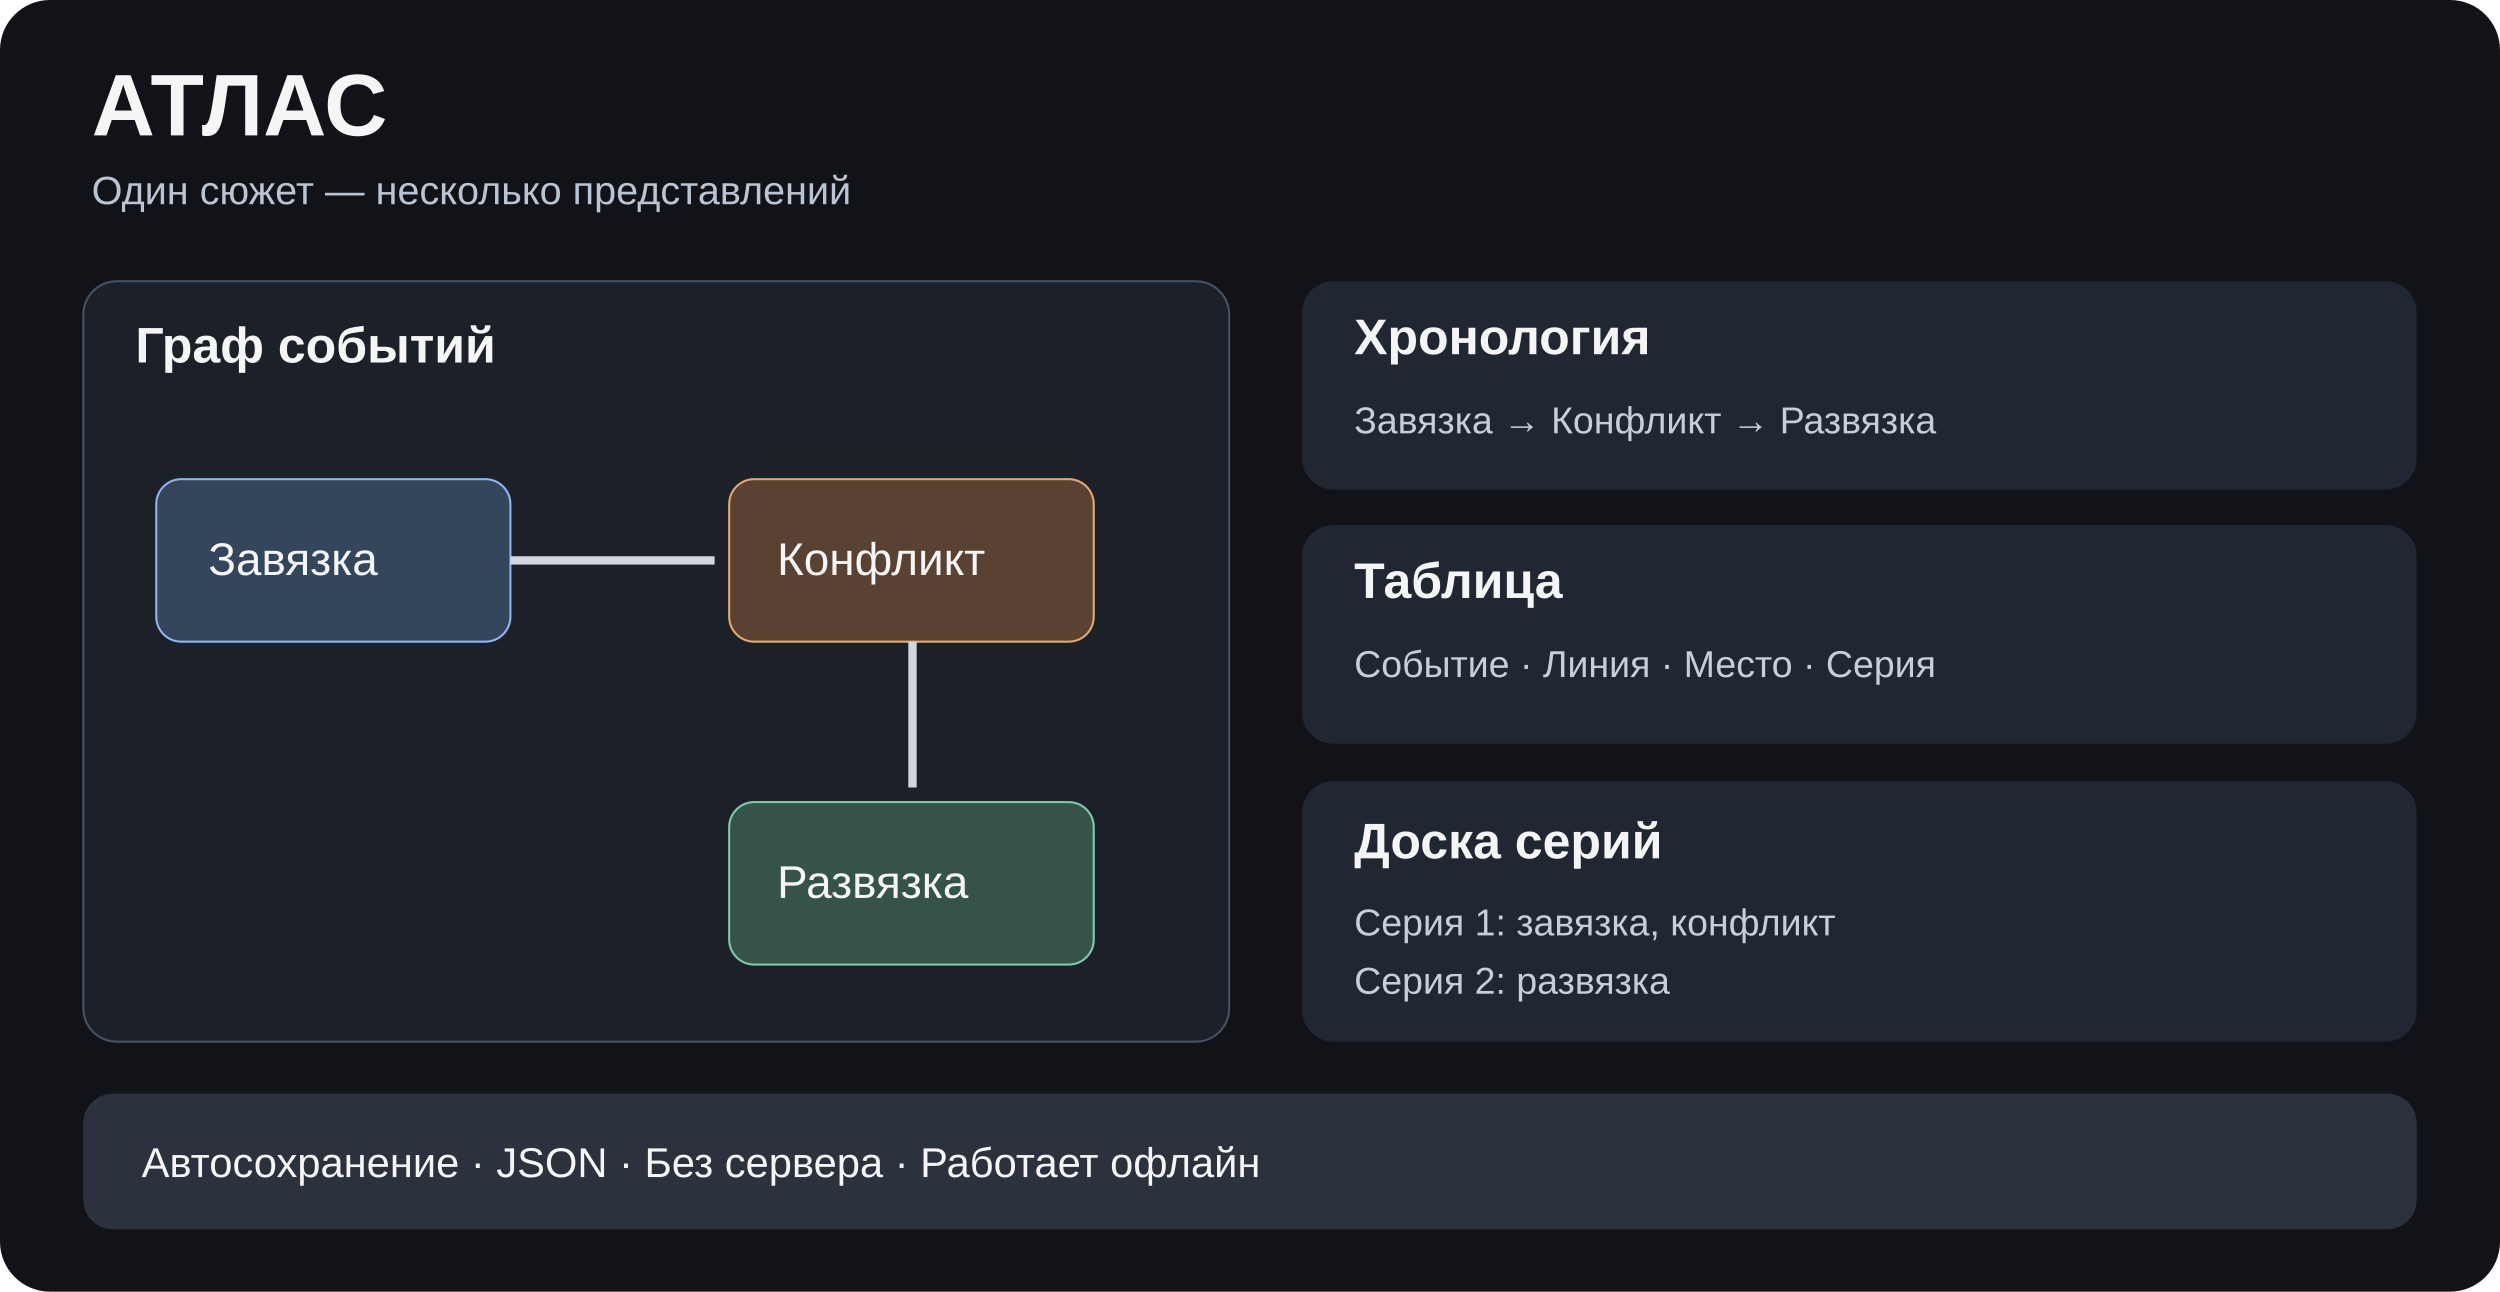
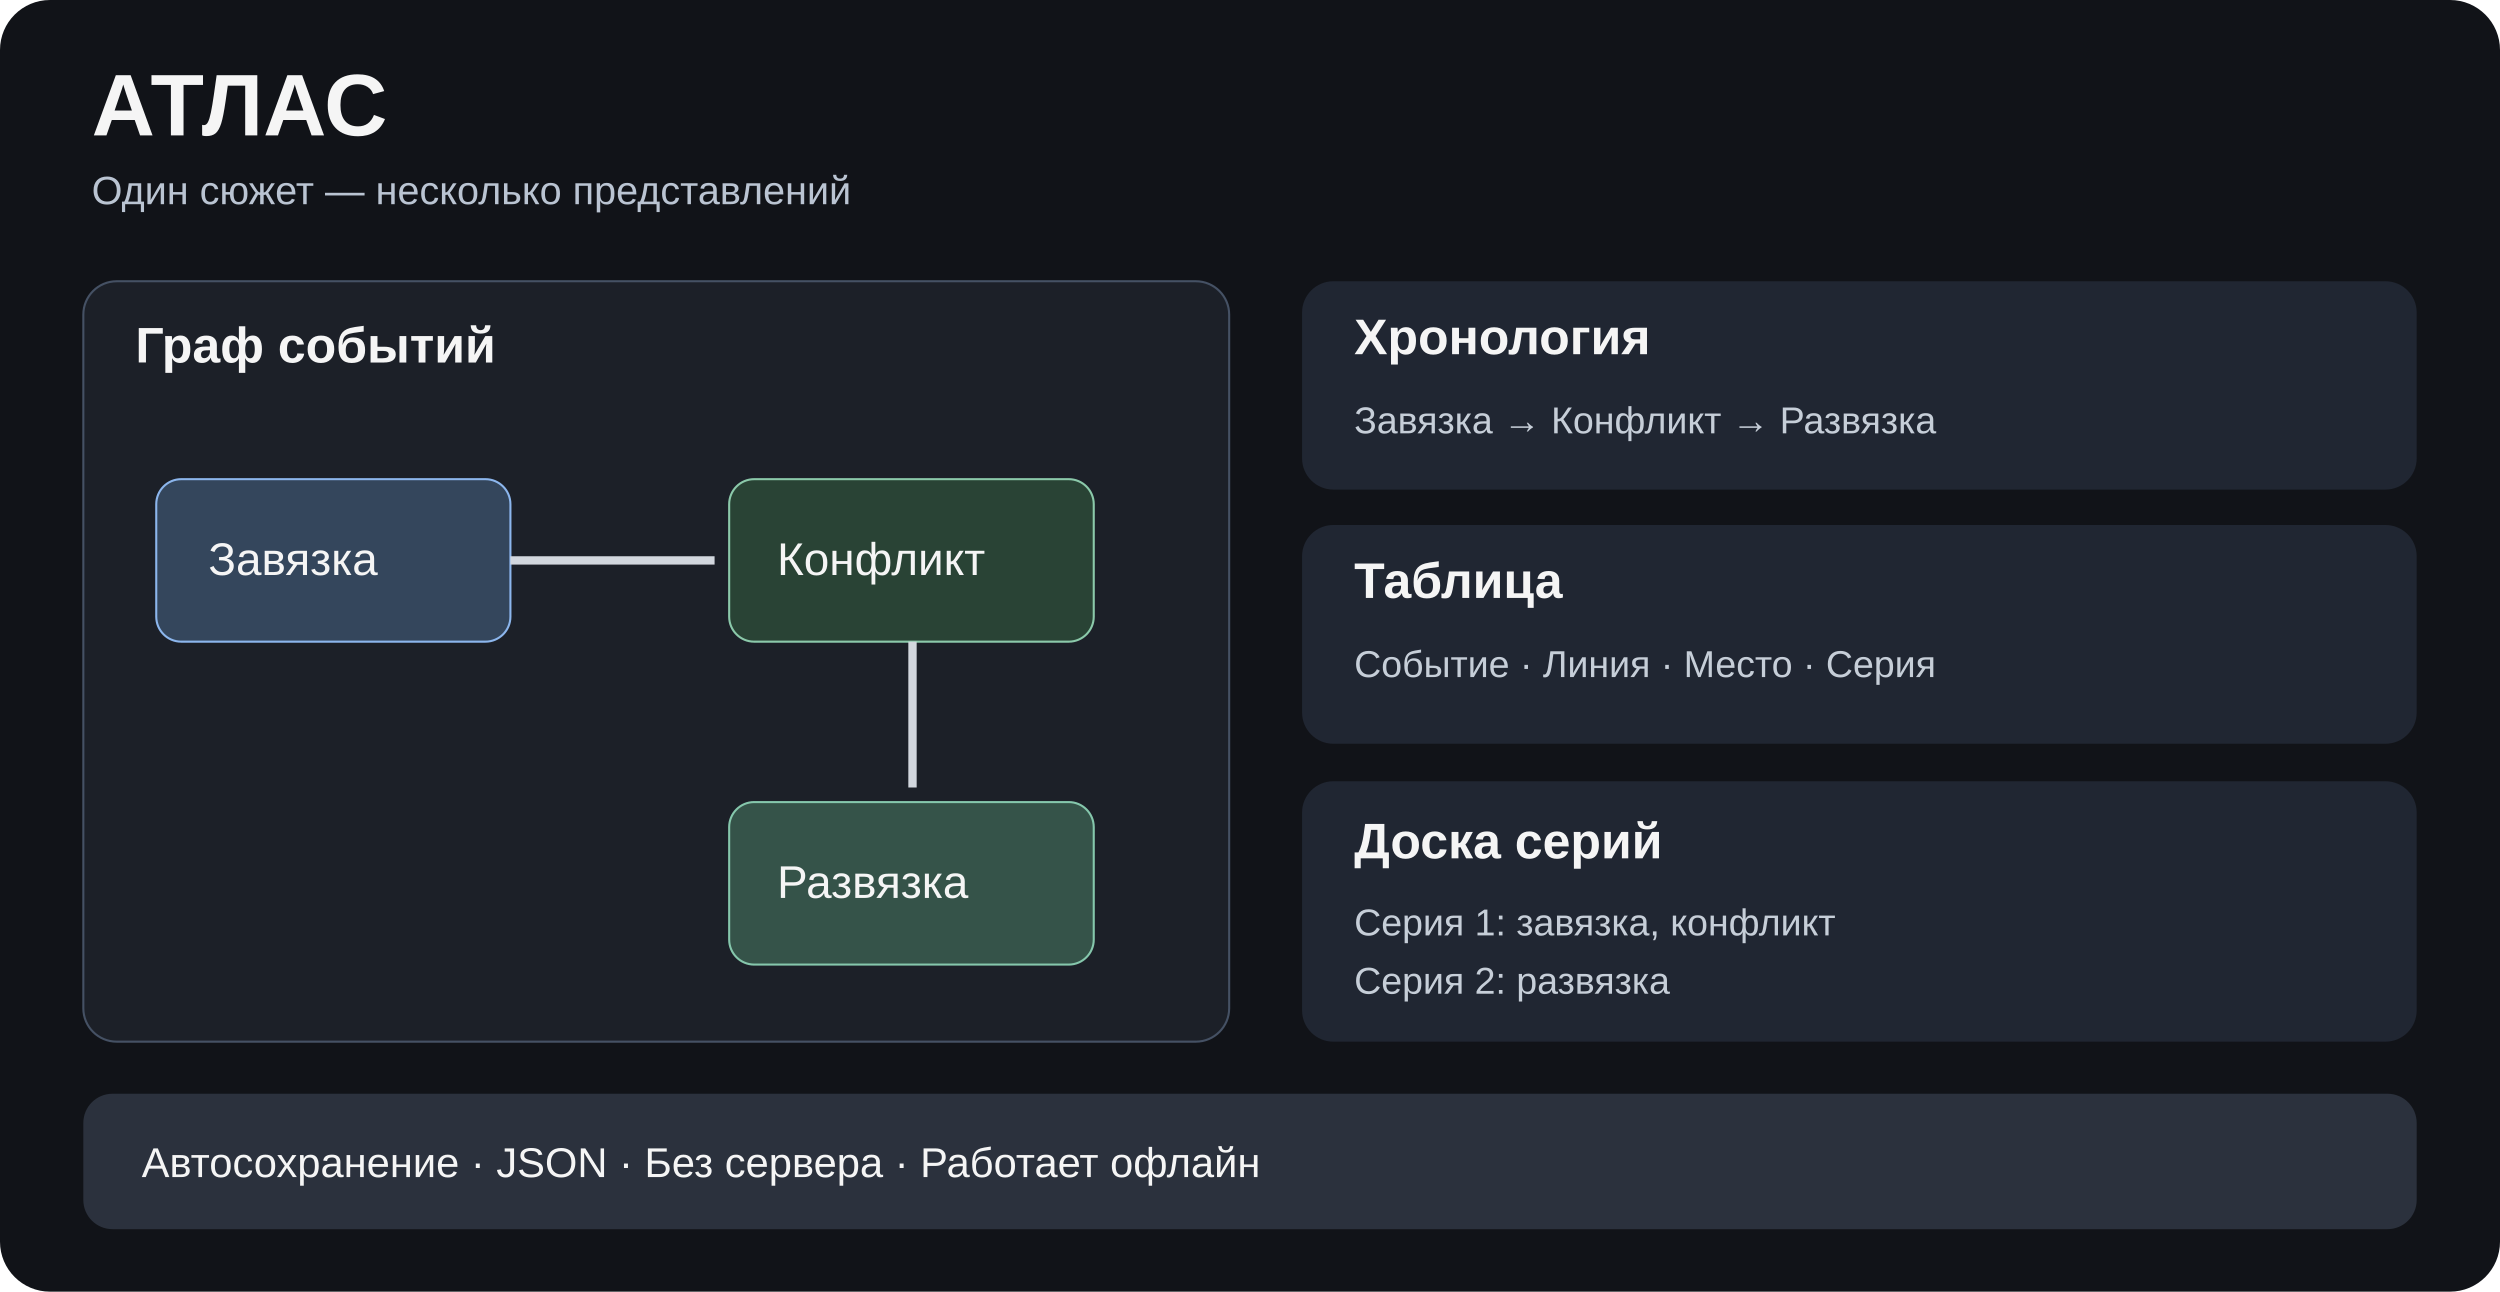
<svg xmlns="http://www.w3.org/2000/svg" viewBox="0 0 1200 620" role="img" aria-label="АТЛАС: граф событий, хронология, таблица и серии">
  <rect width="1200" height="620" rx="24" fill="#111318" />
  <g font-family="Arial,sans-serif" fill="#f5f5f5">
    <text x="44" y="65" font-size="42" font-weight="bold">АТЛАС</text>
    <text x="44" y="98" font-size="19" fill="#bac4d2">Один сюжет — несколько представлений</text>
    <rect x="40" y="135" width="550" height="365" rx="16" fill="#1c2028" stroke="#455164" />
    <text x="65" y="174" font-size="24" font-weight="bold">Граф событий</text>
    <rect x="75" y="230" width="170" height="78" rx="12" fill="#34465c" stroke="#8cb6ed" />
    <text x="100" y="276" font-size="22">Завязка</text>
-     <rect x="350" y="230" width="175" height="78" rx="12" fill="#5a4232" stroke="#e1a96c" />
+     <rect x="350" y="230" width="175" height="78" rx="12" fill="#294335" stroke="#8bc9aa" />
    <text x="373" y="276" font-size="22">Конфликт</text>
    <rect x="350" y="385" width="175" height="78" rx="12" fill="#355349" stroke="#85c7ac" />
    <text x="373" y="431" font-size="22">Развязка</text>
    <g stroke="#d2d7de" stroke-width="4" fill="none">
      <path d="M245 269 H343" />
      <path d="M438 308 V378" />
    </g>
    <rect x="625" y="135" width="535" height="100" rx="15" fill="#202632" />
    <text x="650" y="170" font-size="24" font-weight="bold">Хронология</text>
    <text x="650" y="208" font-size="18" fill="#c6ced8">Завязка → Конфликт → Развязка</text>
    <rect x="625" y="252" width="535" height="105" rx="15" fill="#202632" />
    <text x="650" y="287" font-size="24" font-weight="bold">Таблица</text>
    <text x="650" y="325" font-size="18" fill="#c6ced8">Событие · Линия · Место · Серия</text>
    <rect x="625" y="375" width="535" height="125" rx="15" fill="#202632" />
    <text x="650" y="412" font-size="24" font-weight="bold">Доска серий</text>
    <text x="650" y="449" font-size="18" fill="#c6ced8">Серия 1: завязка, конфликт</text>
    <text x="650" y="477" font-size="18" fill="#c6ced8">Серия 2: развязка</text>
    <rect x="40" y="525" width="1120" height="65" rx="14" fill="#2b313d" />
    <text x="68" y="565" font-size="20">Автосохранение · JSON · Без сервера · Работает офлайн</text>
  </g>
</svg>
